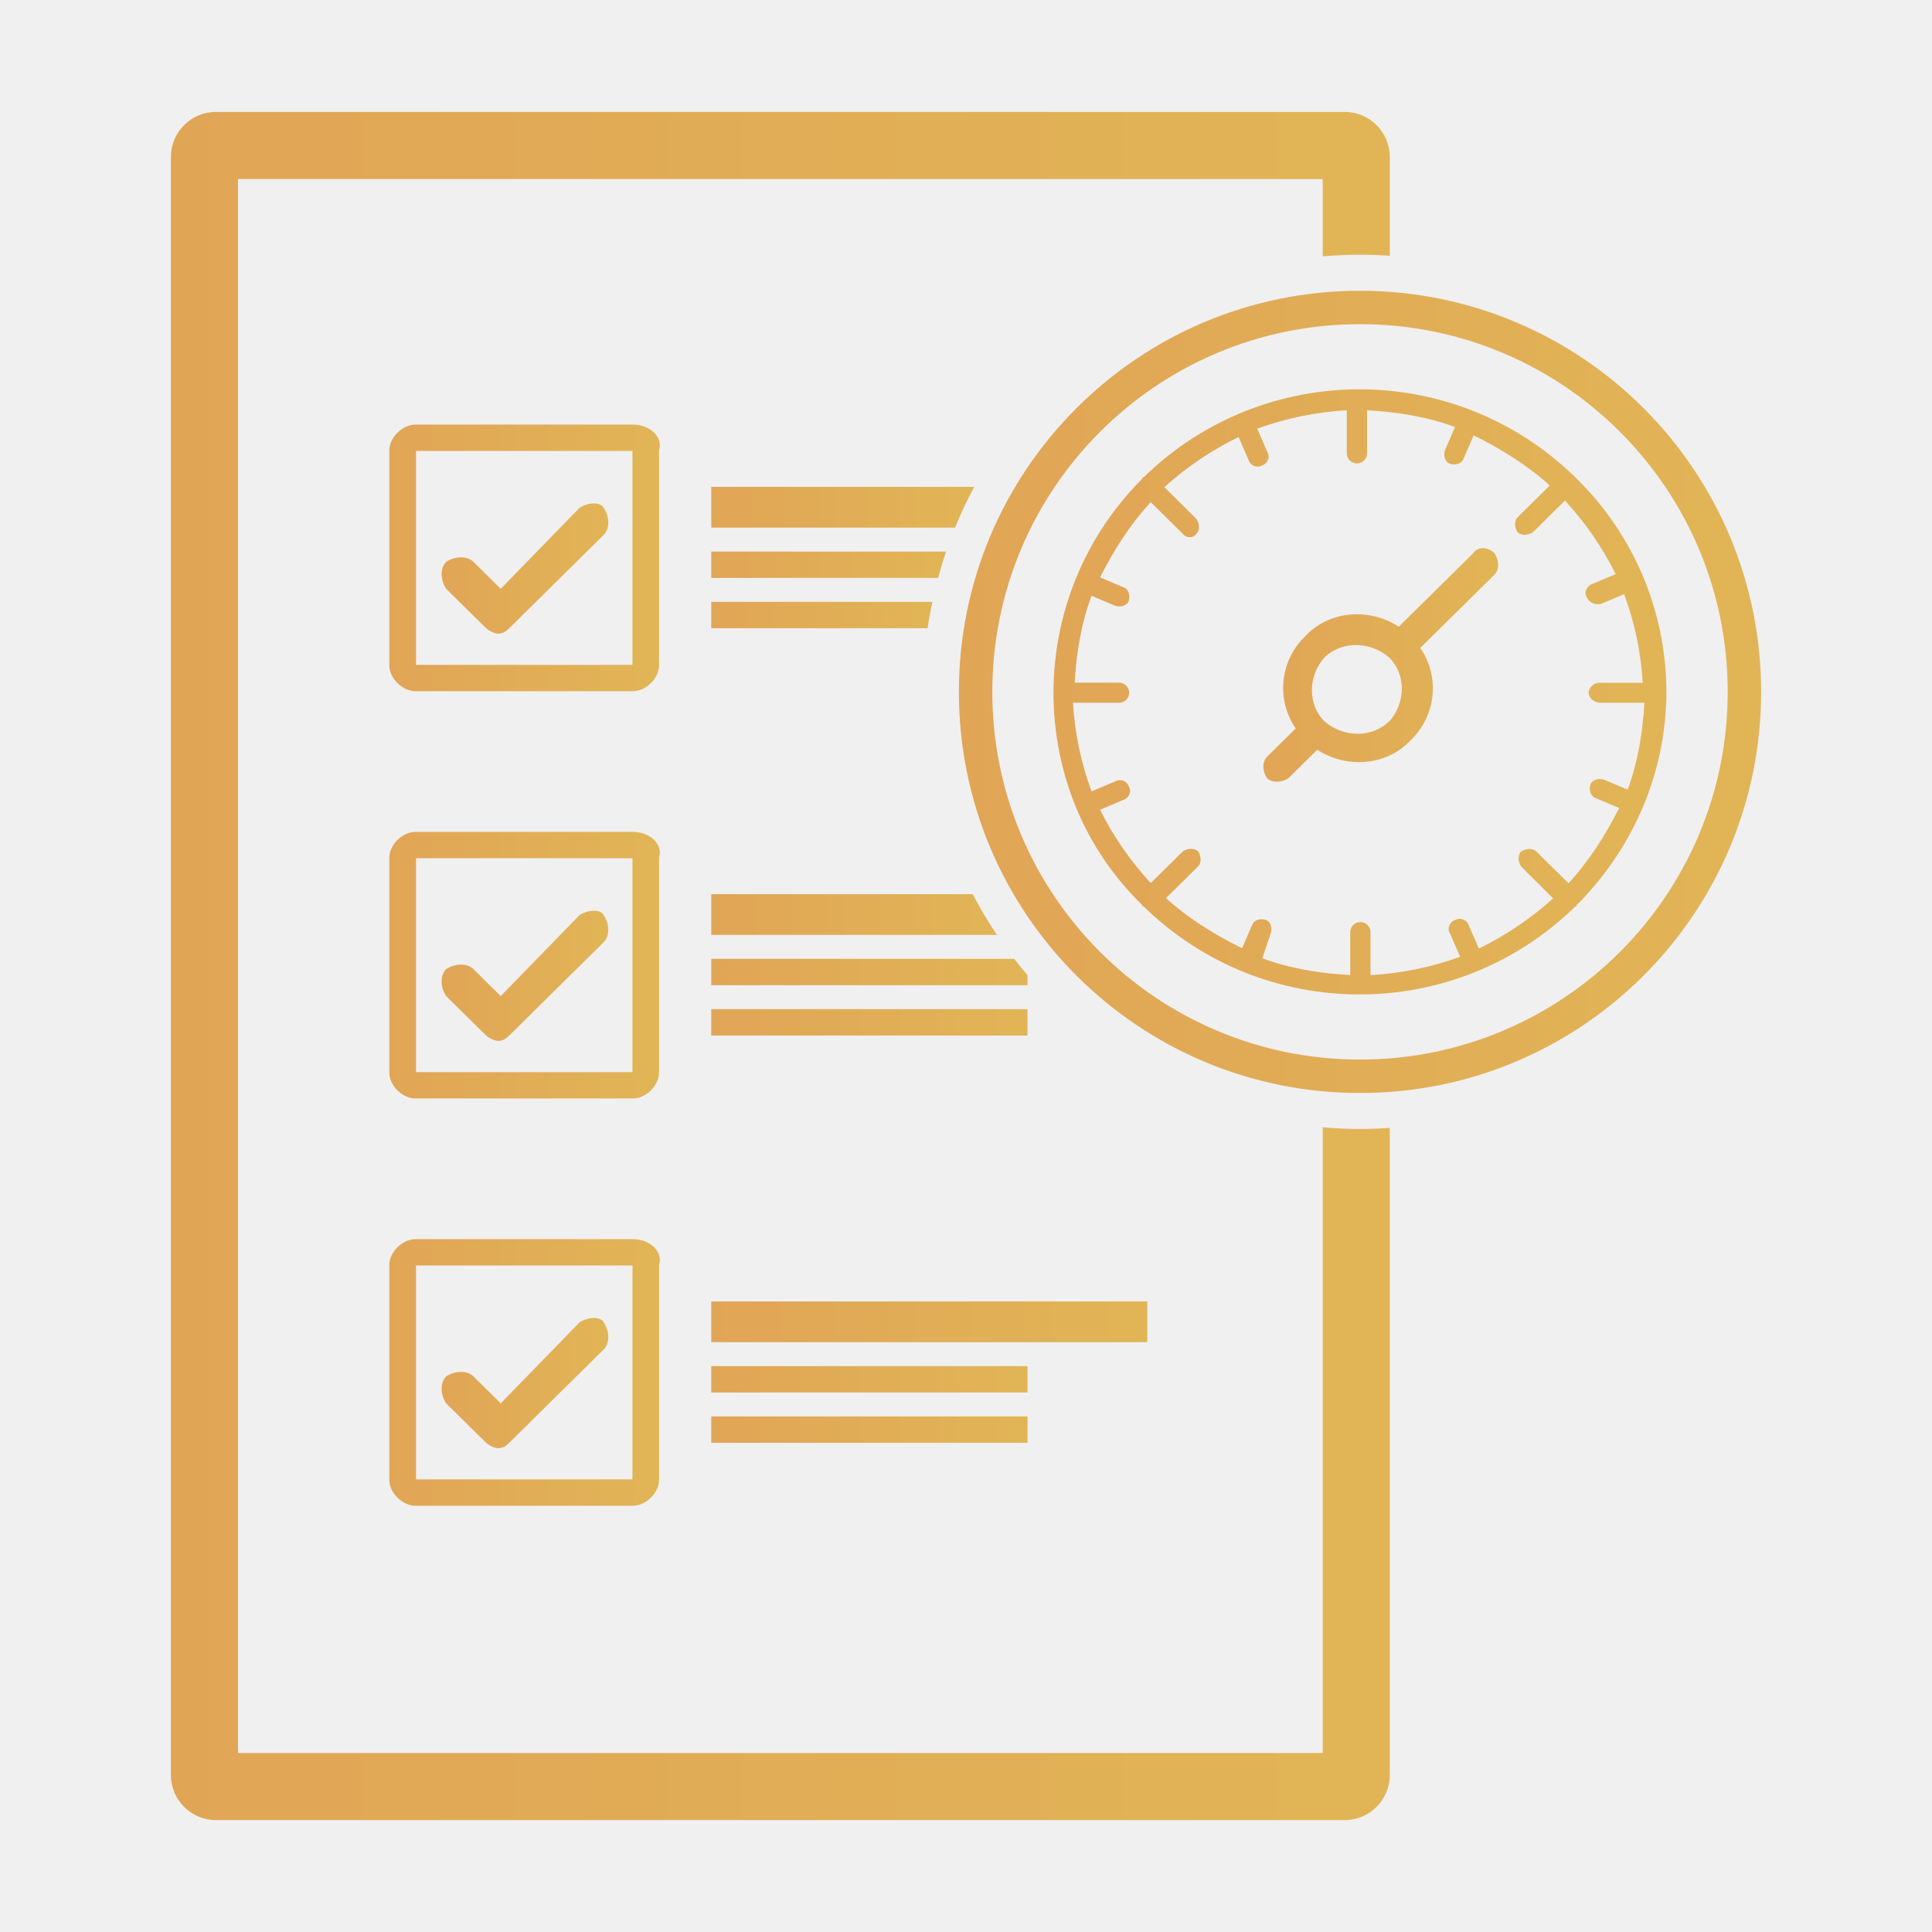
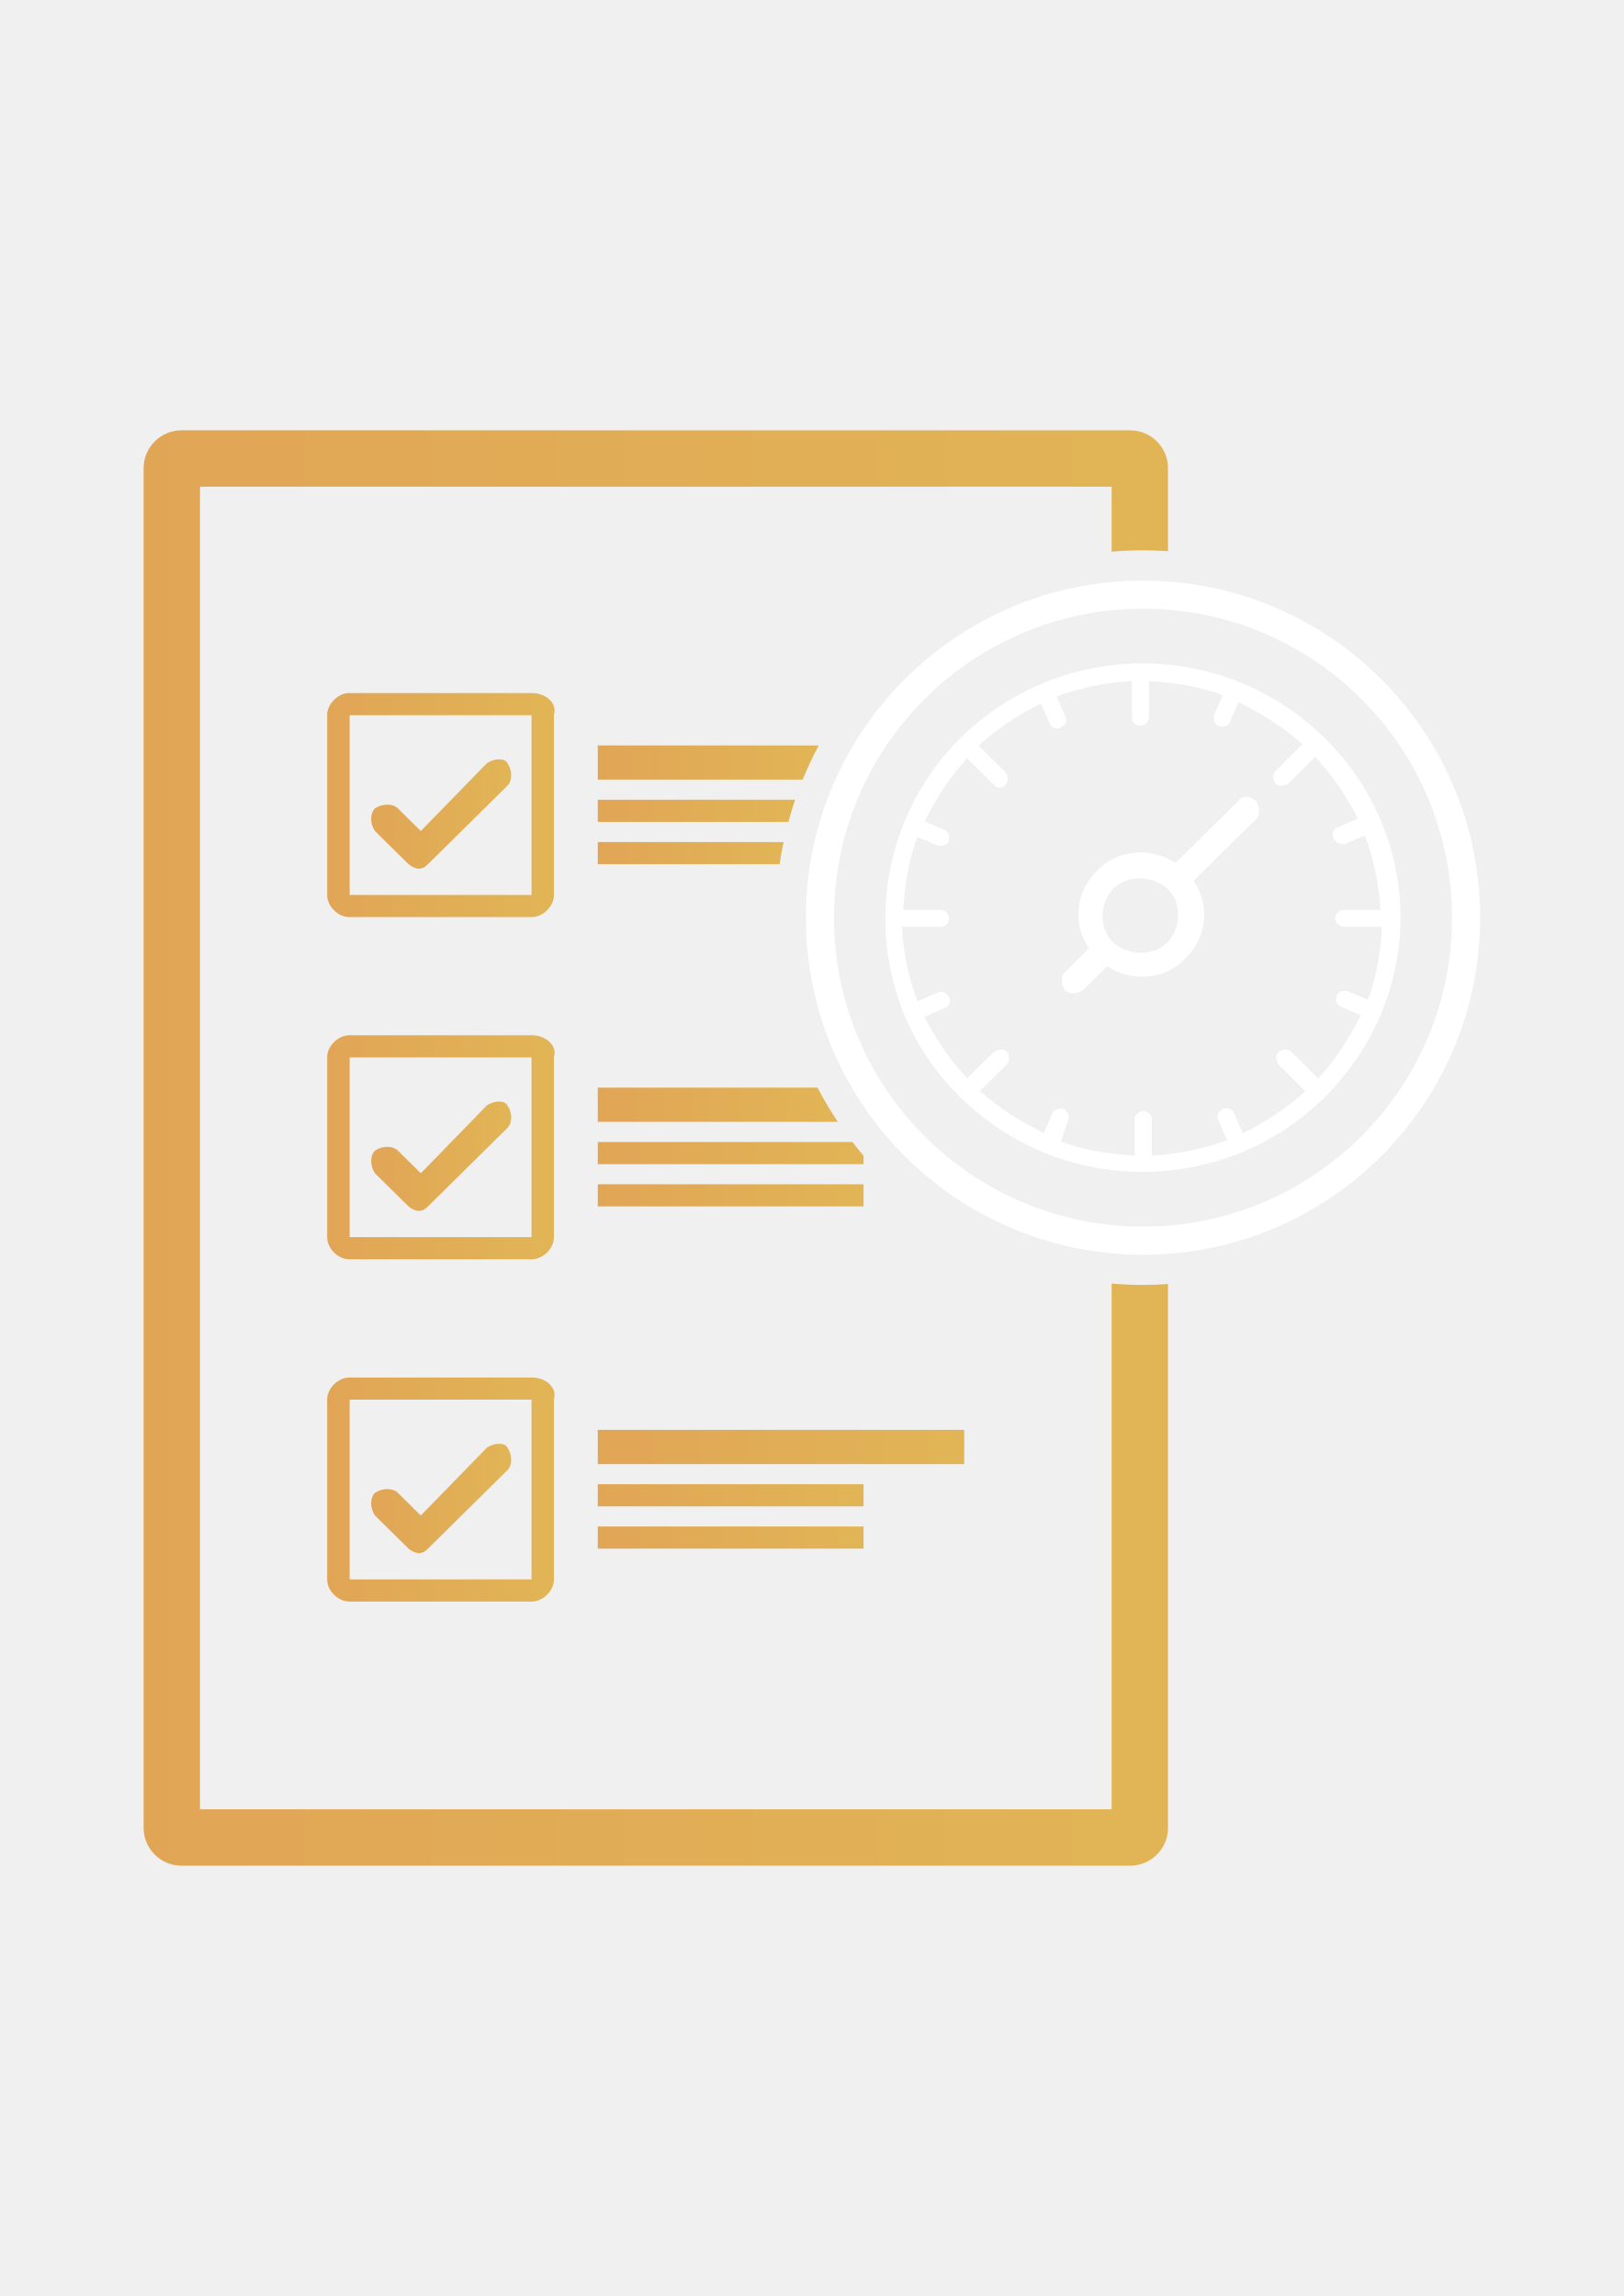
- <svg xmlns="http://www.w3.org/2000/svg" xmlns:xlink="http://www.w3.org/1999/xlink" viewBox="0 0 806.43 806.43">
-   <defs>
-     <linearGradient id="linear-gradient" x1="162.5" y1="232.87" x2="275.43" y2="232.87" gradientUnits="userSpaceOnUse">
-       <stop offset="0" stop-color="#e1a556" />
-       <stop offset="1" stop-color="#e1b556" />
-     </linearGradient>
-     <linearGradient id="linear-gradient-2" x1="184.33" y1="237.33" x2="253.89" y2="237.33" xlink:href="#linear-gradient" />
-     <linearGradient id="linear-gradient-3" x1="162.5" y1="402.87" x2="275.43" y2="402.87" xlink:href="#linear-gradient" />
-     <linearGradient id="linear-gradient-4" x1="184.33" y1="407.33" x2="253.89" y2="407.33" xlink:href="#linear-gradient" />
-     <linearGradient id="linear-gradient-5" x1="162.5" y1="572.87" x2="275.43" y2="572.87" xlink:href="#linear-gradient" />
-     <linearGradient id="linear-gradient-6" x1="184.33" y1="577.33" x2="253.89" y2="577.33" xlink:href="#linear-gradient" />
-     <linearGradient id="linear-gradient-7" x1="71.33" y1="403.22" x2="580.11" y2="403.22" xlink:href="#linear-gradient" />
-     <linearGradient id="linear-gradient-8" x1="439.79" y1="288.8" x2="695.57" y2="288.8" xlink:href="#linear-gradient" />
-     <linearGradient id="linear-gradient-9" x1="400.25" y1="288.8" x2="735.11" y2="288.8" xlink:href="#linear-gradient" />
-     <linearGradient id="linear-gradient-10" x1="527.45" y1="277.57" x2="625.33" y2="277.57" xlink:href="#linear-gradient" />
-     <linearGradient id="linear-gradient-11" x1="296.89" y1="211.73" x2="406.61" y2="211.73" xlink:href="#linear-gradient" />
-     <linearGradient id="linear-gradient-12" x1="296.89" y1="235.73" x2="394.9" y2="235.73" xlink:href="#linear-gradient" />
-     <linearGradient id="linear-gradient-13" x1="296.89" y1="256.73" x2="389.15" y2="256.73" xlink:href="#linear-gradient" />
-     <linearGradient id="linear-gradient-14" x1="296.89" y1="381.73" x2="416.12" y2="381.73" xlink:href="#linear-gradient" />
-     <linearGradient id="linear-gradient-15" x1="296.89" y1="405.73" x2="428.89" y2="405.73" xlink:href="#linear-gradient" />
-     <linearGradient id="linear-gradient-16" x1="296.89" y1="426.73" x2="428.89" y2="426.73" xlink:href="#linear-gradient" />
-     <linearGradient id="linear-gradient-17" x1="296.89" y1="551.73" x2="478.89" y2="551.73" xlink:href="#linear-gradient" />
-     <linearGradient id="linear-gradient-18" x1="296.89" y1="575.73" x2="428.89" y2="575.73" xlink:href="#linear-gradient" />
-     <linearGradient id="linear-gradient-19" x1="296.89" y1="596.73" x2="428.89" y2="596.73" xlink:href="#linear-gradient" />
-   </defs>
-   <g id="_1" data-name="1">
+ <svg xmlns="http://www.w3.org/2000/svg" version="1.1" id="Layer_1" x="0px" y="0px" width="595.28px" height="841.89px" viewBox="0 0 595.28 841.89" enable-background="new 0 0 595.28 841.89" xml:space="preserve">
+   <g id="_1">
    <g>
      <g>
-         <path d="M264.18,177.23H173.41c-5.45,0-10.91,5.39-10.91,10.77v89.74c0,5.38,5.46,10.77,10.91,10.77h90.77c5.45,0,10.91-5.39,10.91-10.77V188C276.89,182.62,271.46,177.23,264.18,177.23ZM264,277.51H173.65V188.23H264Z" style="fill: url(#linear-gradient)" />
-         <path d="M241.88,212,209,245.77l-11.38-11.25c-2.53-2.51-7.59-2.51-11.39,0-2.52,2.49-2.52,7.5,0,11.25L202.67,262a9.64,9.64,0,0,0,5.06,2.5c2.52,0,3.79-1.25,5.06-2.5L252,223.26c2.53-2.5,2.53-7.5,0-11.26C250.74,209.51,245.67,209.51,241.88,212Z" style="fill: url(#linear-gradient-2)" />
+         <linearGradient id="SVGID_1_" gradientUnits="userSpaceOnUse" x1="162.477" y1="607.952" x2="275.415" y2="607.952" gradientTransform="matrix(0.7382 0 0 -0.7382 0.0167 743.972)">
+           <stop offset="0" style="stop-color:#E1A556" />
+           <stop offset="1" style="stop-color:#E1B556" />
+         </linearGradient>
+         <path fill="url(#SVGID_1_)" d="M195.009,254.13h-67.003c-4.023,0-8.053,3.979-8.053,7.95v66.243c0,3.971,4.03,7.95,8.053,7.95     h67.003c4.023,0,8.053-3.979,8.053-7.95V262.08C204.391,258.109,200.383,254.13,195.009,254.13z M194.876,328.154h-66.693V262.25     h66.693V328.154z" />
+         <linearGradient id="SVGID_2_" gradientUnits="userSpaceOnUse" x1="184.317" y1="603.506" x2="253.875" y2="603.506" gradientTransform="matrix(0.7382 0 0 -0.7382 0.0167 743.972)">
+           <stop offset="0" style="stop-color:#E1A556" />
+           <stop offset="1" style="stop-color:#E1B556" />
+         </linearGradient>
+         <path fill="url(#SVGID_2_)" d="M178.548,279.796l-24.271,24.928l-8.4-8.304c-1.868-1.853-5.603-1.853-8.408,0     c-1.86,1.838-1.86,5.536,0,8.304l12.135,11.98c1.033,0.974,2.334,1.617,3.735,1.845c1.86,0,2.798-0.923,3.735-1.845     l28.944-28.597c1.868-1.845,1.868-5.536,0-8.312C185.088,277.958,181.346,277.958,178.548,279.796z" />
      </g>
      <g>
-         <path d="M264.18,347.23H173.41c-5.45,0-10.91,5.39-10.91,10.77v89.74c0,5.38,5.46,10.77,10.91,10.77h90.77c5.45,0,10.91-5.39,10.91-10.77V358C276.89,352.62,271.46,347.23,264.18,347.23ZM264,447.51H173.65V358.23H264Z" style="fill: url(#linear-gradient-3)" />
-         <path d="M241.88,382,209,415.77l-11.38-11.25c-2.53-2.51-7.59-2.51-11.39,0-2.52,2.49-2.52,7.5,0,11.25L202.67,432a9.64,9.64,0,0,0,5.06,2.5c2.52,0,3.79-1.25,5.06-2.5L252,393.26c2.53-2.5,2.53-7.5,0-11.26C250.74,379.51,245.67,379.51,241.88,382Z" style="fill: url(#linear-gradient-4)" />
+         <linearGradient id="SVGID_3_" gradientUnits="userSpaceOnUse" x1="162.477" y1="437.952" x2="275.415" y2="437.952" gradientTransform="matrix(0.7382 0 0 -0.7382 0.0167 743.972)">
+           <stop offset="0" style="stop-color:#E1A556" />
+           <stop offset="1" style="stop-color:#E1B556" />
+         </linearGradient>
+         <path fill="url(#SVGID_3_)" d="M195.009,379.619h-67.003c-4.023,0-8.053,3.979-8.053,7.95v66.243c0,3.971,4.03,7.95,8.053,7.95     h67.003c4.023,0,8.053-3.979,8.053-7.95v-66.243C204.391,383.597,200.383,379.619,195.009,379.619z M194.876,453.642h-66.693     v-65.904h66.693V453.642z" />
+         <linearGradient id="SVGID_4_" gradientUnits="userSpaceOnUse" x1="184.317" y1="433.506" x2="253.875" y2="433.506" gradientTransform="matrix(0.7382 0 0 -0.7382 0.0167 743.972)">
+           <stop offset="0" style="stop-color:#E1A556" />
+           <stop offset="1" style="stop-color:#E1B556" />
+         </linearGradient>
+         <path fill="url(#SVGID_4_)" d="M178.548,405.285l-24.271,24.928l-8.4-8.304c-1.868-1.853-5.603-1.853-8.408,0     c-1.86,1.838-1.86,5.536,0,8.304l12.135,11.98c1.033,0.974,2.334,1.617,3.735,1.845c1.86,0,2.798-0.923,3.735-1.845     l28.944-28.597c1.868-1.845,1.868-5.536,0-8.312C185.088,403.447,181.346,403.447,178.548,405.285z" />
      </g>
      <g>
-         <path d="M264.18,517.23H173.41c-5.45,0-10.91,5.39-10.91,10.77v89.74c0,5.38,5.46,10.77,10.91,10.77h90.77c5.45,0,10.91-5.39,10.91-10.77V528C276.89,522.62,271.46,517.23,264.18,517.23ZM264,617.51H173.65V528.23H264Z" style="fill: url(#linear-gradient-5)" />
-         <path d="M241.88,552,209,585.77l-11.38-11.25c-2.53-2.51-7.59-2.51-11.39,0-2.52,2.49-2.52,7.5,0,11.25L202.67,602a9.64,9.64,0,0,0,5.06,2.5c2.52,0,3.79-1.25,5.06-2.5L252,563.26c2.53-2.5,2.53-7.5,0-11.26C250.74,549.51,245.67,549.51,241.88,552Z" style="fill: url(#linear-gradient-6)" />
+         <linearGradient id="SVGID_5_" gradientUnits="userSpaceOnUse" x1="162.477" y1="267.952" x2="275.415" y2="267.952" gradientTransform="matrix(0.7382 0 0 -0.7382 0.0167 743.972)">
+           <stop offset="0" style="stop-color:#E1A556" />
+           <stop offset="1" style="stop-color:#E1B556" />
+         </linearGradient>
+         <path fill="url(#SVGID_5_)" d="M195.009,505.107h-67.003c-4.023,0-8.053,3.979-8.053,7.95V579.3c0,3.971,4.03,7.95,8.053,7.95     h67.003c4.023,0,8.053-3.979,8.053-7.95v-66.243C204.391,509.086,200.383,505.107,195.009,505.107z M194.876,579.131h-66.693     v-65.904h66.693V579.131z" />
+         <linearGradient id="SVGID_6_" gradientUnits="userSpaceOnUse" x1="184.317" y1="263.506" x2="253.875" y2="263.506" gradientTransform="matrix(0.7382 0 0 -0.7382 0.0167 743.972)">
+           <stop offset="0" style="stop-color:#E1A556" />
+           <stop offset="1" style="stop-color:#E1B556" />
+         </linearGradient>
+         <path fill="url(#SVGID_6_)" d="M178.548,530.773l-24.271,24.928l-8.4-8.304c-1.868-1.853-5.603-1.853-8.408,0     c-1.86,1.838-1.86,5.536,0,8.304l12.135,11.98c1.033,0.974,2.334,1.617,3.735,1.845c1.86,0,2.798-0.923,3.735-1.845     l28.944-28.597c1.868-1.845,1.868-5.536,0-8.312C185.088,528.935,181.346,528.935,178.548,530.773z" />
      </g>
-       <path d="M552.11,470.56V731.72H99.33v-657H552.11V107q7.71-.66,15.57-.67,6.27,0,12.43.43V65.53A18.82,18.82,0,0,0,561.3,46.72H90.14A18.82,18.82,0,0,0,71.33,65.53V740.9a18.83,18.83,0,0,0,18.81,18.82H561.3a18.83,18.83,0,0,0,18.81-18.82V470.79c-4.11.28-8.25.44-12.43.44C562.44,471.23,557.25,471,552.11,470.56Z" style="fill: url(#linear-gradient-7)" />
+       <linearGradient id="SVGID_7_" gradientUnits="userSpaceOnUse" x1="71.307" y1="437.602" x2="580.087" y2="437.602" gradientTransform="matrix(0.7382 0 0 -0.7382 0.0167 743.972)">
+         <stop offset="0" style="stop-color:#E1A556" />
+         <stop offset="1" style="stop-color:#E1B556" />
+       </linearGradient>
+       <path fill="url(#SVGID_7_)" d="M407.549,470.657v192.78H73.322V178.461h334.227v23.828c3.794-0.325,7.625-0.49,11.493-0.495    c3.086,0,6.144,0.106,9.175,0.317v-30.435c-0.004-7.667-6.218-13.881-13.885-13.885H66.538    c-7.667,0.004-13.881,6.218-13.885,13.885v498.536c0.004,7.668,6.217,13.884,13.885,13.892h347.795    c7.668-0.008,13.881-6.224,13.885-13.892V470.827c-3.034,0.207-6.09,0.325-9.175,0.325    C415.175,471.151,411.344,470.982,407.549,470.657z" />
      <g>
-         <path d="M658.17,199.85h0l-.71-.7a128.84,128.84,0,0,0-180,0,.69.69,0,0,0-.71.7,126.33,126.33,0,0,0-27.52,137.43h0a121.54,121.54,0,0,0,27.52,40.46.69.69,0,0,0,.71.7,128.82,128.82,0,0,0,180,0,.69.69,0,0,0,.71-.7c0-.69,0,0,.7-.69,23.29-23.73,36.7-55.12,36.7-88.6A125.09,125.09,0,0,0,658.17,199.85Zm9.88,93.48h18.34c-.7,12.56-2.82,25.11-7,36.28l-9.88-4.19c-2.12-.7-4.94,0-5.65,2.09s0,4.89,2.12,5.59l9.88,4.18c-5.65,11.16-12.71,22.33-21.17,31.39l-13.41-13.25c-1.41-1.39-4.23-1.39-6.35,0-1.41,1.39-1.41,4.19,0,6.28L648.29,375a134.47,134.47,0,0,1-31,20.93L613,386.11a3.92,3.92,0,0,0-5.64-2.09c-2.12.7-3.53,3.49-2.12,5.58l4.23,9.77a131.84,131.84,0,0,1-37.4,7.67V388.91a4.24,4.24,0,0,0-8.47,0V407c-12.7-.69-25.4-2.79-36.69-7l3.52-10.47c.71-2.09,0-4.88-2.11-5.58s-4.94,0-5.65,2.09l-4.23,9.77c-11.29-5.58-22.59-12.56-31.76-20.93l13.41-13.25c1.41-1.4,1.41-4.19,0-6.28-1.41-1.39-4.24-1.39-6.35,0l-13.41,13.25A132.07,132.07,0,0,1,459.16,338l9.88-4.18c2.11-.69,3.53-3.49,2.11-5.58a3.91,3.91,0,0,0-5.64-2.09l-9.88,4.18a127.86,127.86,0,0,1-7.76-37h19.05a4.19,4.19,0,1,0,0-8.37H448.57c.71-12.56,2.83-25.11,7.06-36.28l9.88,4.19c2.12.7,4.94,0,5.64-2.1s0-4.88-2.11-5.58L459.16,241c5.64-11.17,12.7-22.33,21.17-31.39l13.41,13.25a3.56,3.56,0,0,0,5.64,0c1.42-1.39,1.42-4.19,0-6.28L486,203.34a133.94,133.94,0,0,1,31-20.93l4.23,9.77a3.93,3.93,0,0,0,5.65,2.09c2.11-.7,3.52-3.49,2.11-5.58l-4.23-9.77a131.84,131.84,0,0,1,37.4-7.67v18.13a4.24,4.24,0,0,0,8.47,0V171.25c12.7.69,25.4,2.78,36.7,7L603.12,188c-.7,2.1,0,4.88,2.12,5.58s4.94,0,5.65-2.1l4.23-9.76c11.29,5.58,22.58,12.56,31.76,20.93l-13.41,13.25c-1.41,1.4-1.41,4.19,0,6.28,1.41,1.4,4.23,1.4,6.35,0l13.41-13.25a133,133,0,0,1,21.17,30.69l-9.88,4.19c-2.12.7-3.53,3.48-2.12,5.58a4.77,4.77,0,0,0,4.23,2.79h1.42l9.88-4.18a128.12,128.12,0,0,1,7.76,37H667.34a4.53,4.53,0,0,0-4.24,4.18C663.1,291.24,665.22,293.33,668.05,293.33Z" style="fill: url(#linear-gradient-8)" />
-         <path d="M567.68,121.37A167.43,167.43,0,1,0,735.11,288.8,167.43,167.43,0,0,0,567.68,121.37Zm0,320.9A153.48,153.48,0,1,1,721.16,288.8,153.48,153.48,0,0,1,567.68,442.27Z" style="fill: url(#linear-gradient-9)" />
-         <path d="M614.84,231l-31,30.6c-12-7.9-29-6.91-39,3.95a29.86,29.86,0,0,0-4,38.5l-12,11.85c-2,2-2,5.93,0,8.9,2,2,6,2,9,0l12-11.86c12,7.9,29,6.92,39-4a29.87,29.87,0,0,0,4-38.5l31-30.61c2-2,2-5.92,0-8.88C620.84,228.08,616.85,228.08,614.84,231Zm-35,70.09c-7,6.92-19,6.92-27,0-7-6.91-7-18.75,0-26.66,7-6.9,19-6.9,27,0C586.88,281.39,586.88,293.24,579.89,301.13Z" style="fill: url(#linear-gradient-10)" />
+         <path fill="#FFFFFF" d="M485.839,270.828L485.839,270.828l-0.524-0.517c-36.947-36.068-95.923-36.068-132.87,0     c-0.281-0.008-0.516,0.213-0.524,0.494c0,0.007,0,0.015,0,0.022c-26.629,26.614-34.642,66.631-20.314,101.446l0,0     c4.677,11.23,11.588,21.391,20.314,29.866c-0.004,0.281,0.22,0.513,0.502,0.517c0.007,0,0.015,0,0.022,0     c36.944,36.076,95.926,36.076,132.87,0c0.281,0.008,0.516-0.213,0.524-0.494c0-0.007,0-0.015,0-0.022c0-0.509,0,0,0.517-0.509     c17.192-17.517,27.091-40.688,27.091-65.402C513.327,311.621,503.389,288.078,485.839,270.828z M493.132,339.832h13.538     c-0.517,9.271-2.082,18.535-5.167,26.781l-7.293-3.093c-1.565-0.517-3.647,0-4.171,1.543c-0.524,1.543,0,3.61,1.565,4.126     l7.293,3.086c-4.171,8.238-9.382,16.483-15.627,23.171l-9.899-9.781c-1.041-1.026-3.122-1.026-4.687,0     c-1.041,1.026-1.041,3.093,0,4.636l9.862,9.818c-6.871,6.191-14.573,11.391-22.883,15.45l-3.167-7.249     c-0.535-1.506-2.19-2.293-3.696-1.758c-0.162,0.058-0.319,0.129-0.468,0.215c-1.565,0.517-2.606,2.576-1.565,4.119l3.122,7.212     c-8.879,3.217-18.179,5.124-27.607,5.662v-13.383c-0.084-1.727-1.552-3.058-3.278-2.974c-1.609,0.078-2.896,1.365-2.974,2.974     v13.353c-9.375-0.509-18.749-2.06-27.083-5.167l2.598-7.729c0.524-1.543,0-3.602-1.557-4.119c-1.558-0.517-3.647,0-4.171,1.543     l-3.122,7.212c-8.334-4.119-16.675-9.271-23.444-15.45l9.899-9.781c1.041-1.033,1.041-3.093,0-4.636     c-1.041-1.026-3.13-1.026-4.687,0l-9.899,9.781c-6.249-6.754-11.51-14.359-15.627-22.588l7.293-3.086     c1.558-0.509,2.606-2.576,1.558-4.119c-0.529-1.504-2.177-2.294-3.681-1.764c-0.167,0.059-0.329,0.133-0.483,0.222l-7.293,3.086     c-3.252-8.77-5.183-17.975-5.728-27.312h14.062c1.706,0.083,3.157-1.232,3.24-2.938c0.083-1.706-1.232-3.157-2.938-3.24     c-0.101-0.005-0.202-0.005-0.302,0H331.12c0.524-9.271,2.089-18.535,5.211-26.781l7.293,3.093c1.565,0.517,3.647,0,4.163-1.55     c0.517-1.55,0-3.602-1.558-4.119l-7.293-3.093c4.163-8.245,9.375-16.483,15.627-23.171l9.899,9.781     c0.886,1.15,2.536,1.364,3.686,0.478c0.179-0.138,0.34-0.299,0.478-0.478c1.048-1.026,1.048-3.093,0-4.636l-9.877-9.773     c6.868-6.195,14.57-11.396,22.883-15.45l3.122,7.212c0.539,1.509,2.199,2.295,3.708,1.756c0.16-0.057,0.315-0.128,0.463-0.213     c1.558-0.517,2.598-2.576,1.558-4.119l-3.122-7.212c8.879-3.217,18.179-5.124,27.607-5.662v13.383     c0.084,1.727,1.552,3.058,3.278,2.974c1.609-0.078,2.896-1.365,2.974-2.974v-13.383c9.375,0.509,18.749,2.052,27.091,5.167     l-3.108,7.197c-0.517,1.55,0,3.602,1.565,4.119s3.647,0,4.171-1.55l3.122-7.205c8.334,4.119,16.668,9.271,23.444,15.45     l-9.899,9.781c-1.041,1.033-1.041,3.093,0,4.636c1.041,1.033,3.122,1.033,4.687,0l9.899-9.781     c6.247,6.78,11.508,14.407,15.627,22.654l-7.293,3.093c-1.565,0.517-2.606,2.569-1.565,4.119c0.56,1.228,1.773,2.028,3.122,2.059     h1.048l7.293-3.086c3.249,8.771,5.18,17.975,5.728,27.312h-13.545c-1.668,0.102-3.004,1.42-3.13,3.086     C489.479,338.289,491.043,339.832,493.132,339.832L493.132,339.832z" />
+         <path fill="#FFFFFF" d="M419.043,212.896c-68.258,0-123.591,55.334-123.591,123.591s55.334,123.591,123.591,123.591     s123.591-55.334,123.591-123.591l0,0C542.634,268.23,487.3,212.896,419.043,212.896z M419.043,449.774     c-62.57,0-113.294-50.723-113.294-113.294s50.723-113.294,113.294-113.294S532.337,273.91,532.337,336.48     c0,0.002,0,0.005,0,0.007C532.332,399.055,481.61,449.774,419.043,449.774z" />
+         <path fill="#FFFFFF" d="M453.855,293.822l-22.883,22.588c-8.858-5.832-21.407-5.101-28.789,2.916     c-7.822,7.466-9.073,19.505-2.953,28.419l-8.858,8.747c-1.476,1.476-1.476,4.377,0,6.57c1.476,1.476,4.429,1.476,6.643,0     l8.858-8.755c8.858,5.832,21.407,5.108,28.789-2.953c7.819-7.468,9.07-19.504,2.953-28.419l22.883-22.595     c1.476-1.476,1.476-4.37,0-6.555C458.284,291.666,455.338,291.666,453.855,293.822z M428.019,345.56     c-5.167,5.108-14.025,5.108-19.931,0c-5.167-5.101-5.167-13.841,0-19.68c5.167-5.093,14.025-5.093,19.931,0     c5.197,5.138,5.197,13.885,0.037,19.709L428.019,345.56z" />
      </g>
      <g>
-         <path d="M296.89,203.23v17H398.64a179.2,179.2,0,0,1,8-17Z" style="fill: url(#linear-gradient-11)" />
-         <path d="M296.89,230.23v11h94.67q1.5-5.58,3.34-11Z" style="fill: url(#linear-gradient-12)" />
-         <path d="M296.89,251.23v11h90.3q.81-5.57,2-11Z" style="fill: url(#linear-gradient-13)" />
-         <path d="M296.89,373.23v17H416.12a184.81,184.81,0,0,1-10.12-17Z" style="fill: url(#linear-gradient-14)" />
-         <path d="M296.89,400.23v11h132v-4.17q-2.85-3.35-5.55-6.83Z" style="fill: url(#linear-gradient-15)" />
-         <rect x="296.89" y="421.23" width="132" height="11" style="fill: url(#linear-gradient-16)" />
-         <rect x="296.89" y="543.23" width="182" height="17" style="fill: url(#linear-gradient-17)" />
-         <rect x="296.89" y="570.23" width="132" height="11" style="fill: url(#linear-gradient-18)" />
-         <rect x="296.89" y="591.23" width="132" height="11" style="fill: url(#linear-gradient-19)" />
+         <linearGradient id="SVGID_8_" gradientUnits="userSpaceOnUse" x1="296.868" y1="629.092" x2="406.618" y2="629.092" gradientTransform="matrix(0.7382 0 0 -0.7382 0.0167 743.972)">
+           <stop offset="0" style="stop-color:#E1A556" />
+           <stop offset="1" style="stop-color:#E1B556" />
+         </linearGradient>
+         <path fill="url(#SVGID_8_)" d="M219.154,273.323v12.549h75.108c1.748-4.283,3.719-8.472,5.905-12.549H219.154z" />
+         <linearGradient id="SVGID_9_" gradientUnits="userSpaceOnUse" x1="296.868" y1="605.092" x2="394.877" y2="605.092" gradientTransform="matrix(0.7382 0 0 -0.7382 0.0167 743.972)">
+           <stop offset="0" style="stop-color:#E1A556" />
+           <stop offset="1" style="stop-color:#E1B556" />
+         </linearGradient>
+         <path fill="url(#SVGID_9_)" d="M219.154,293.253v8.12h69.882c0.738-2.746,1.56-5.453,2.465-8.12H219.154z" />
+         <linearGradient id="SVGID_10_" gradientUnits="userSpaceOnUse" x1="296.868" y1="584.092" x2="389.167" y2="584.092" gradientTransform="matrix(0.7382 0 0 -0.7382 0.0167 743.972)">
+           <stop offset="0" style="stop-color:#E1A556" />
+           <stop offset="1" style="stop-color:#E1B556" />
+         </linearGradient>
+         <path fill="url(#SVGID_10_)" d="M219.154,308.755v8.12h66.656c0.399-2.741,0.891-5.448,1.476-8.12H219.154z" />
+         <linearGradient id="SVGID_11_" gradientUnits="userSpaceOnUse" x1="296.868" y1="459.092" x2="416.097" y2="459.092" gradientTransform="matrix(0.7382 0 0 -0.7382 0.0167 743.972)">
+           <stop offset="0" style="stop-color:#E1A556" />
+           <stop offset="1" style="stop-color:#E1B556" />
+         </linearGradient>
+         <path fill="url(#SVGID_11_)" d="M219.154,398.811v12.549h88.012c-2.712-4.047-5.206-8.236-7.47-12.549H219.154z" />
+         <linearGradient id="SVGID_12_" gradientUnits="userSpaceOnUse" x1="296.868" y1="435.092" x2="428.868" y2="435.092" gradientTransform="matrix(0.7382 0 0 -0.7382 0.0167 743.972)">
+           <stop offset="0" style="stop-color:#E1A556" />
+           <stop offset="1" style="stop-color:#E1B556" />
+         </linearGradient>
+         <path fill="url(#SVGID_12_)" d="M219.154,418.742v8.12h97.438v-3.078c-1.403-1.649-2.768-3.329-4.097-5.042H219.154z" />
+         <linearGradient id="SVGID_13_" gradientUnits="userSpaceOnUse" x1="296.868" y1="414.092" x2="428.868" y2="414.092" gradientTransform="matrix(0.7382 0 0 -0.7382 0.0167 743.972)">
+           <stop offset="0" style="stop-color:#E1A556" />
+           <stop offset="1" style="stop-color:#E1B556" />
+         </linearGradient>
+         <rect x="219.154" y="434.243" fill="url(#SVGID_13_)" width="97.438" height="8.12" />
+         <linearGradient id="SVGID_14_" gradientUnits="userSpaceOnUse" x1="296.868" y1="289.092" x2="478.868" y2="289.092" gradientTransform="matrix(0.7382 0 0 -0.7382 0.0167 743.972)">
+           <stop offset="0" style="stop-color:#E1A556" />
+           <stop offset="1" style="stop-color:#E1B556" />
+         </linearGradient>
+         <rect x="219.154" y="524.299" fill="url(#SVGID_14_)" width="134.346" height="12.549" />
+         <linearGradient id="SVGID_15_" gradientUnits="userSpaceOnUse" x1="296.868" y1="265.092" x2="428.868" y2="265.092" gradientTransform="matrix(0.7382 0 0 -0.7382 0.0167 743.972)">
+           <stop offset="0" style="stop-color:#E1A556" />
+           <stop offset="1" style="stop-color:#E1B556" />
+         </linearGradient>
+         <rect x="219.154" y="544.23" fill="url(#SVGID_15_)" width="97.438" height="8.12" />
+         <linearGradient id="SVGID_16_" gradientUnits="userSpaceOnUse" x1="296.868" y1="244.092" x2="428.868" y2="244.092" gradientTransform="matrix(0.7382 0 0 -0.7382 0.0167 743.972)">
+           <stop offset="0" style="stop-color:#E1A556" />
+           <stop offset="1" style="stop-color:#E1B556" />
+         </linearGradient>
+         <rect x="219.154" y="559.732" fill="url(#SVGID_16_)" width="97.438" height="8.12" />
      </g>
    </g>
  </g>
</svg>
